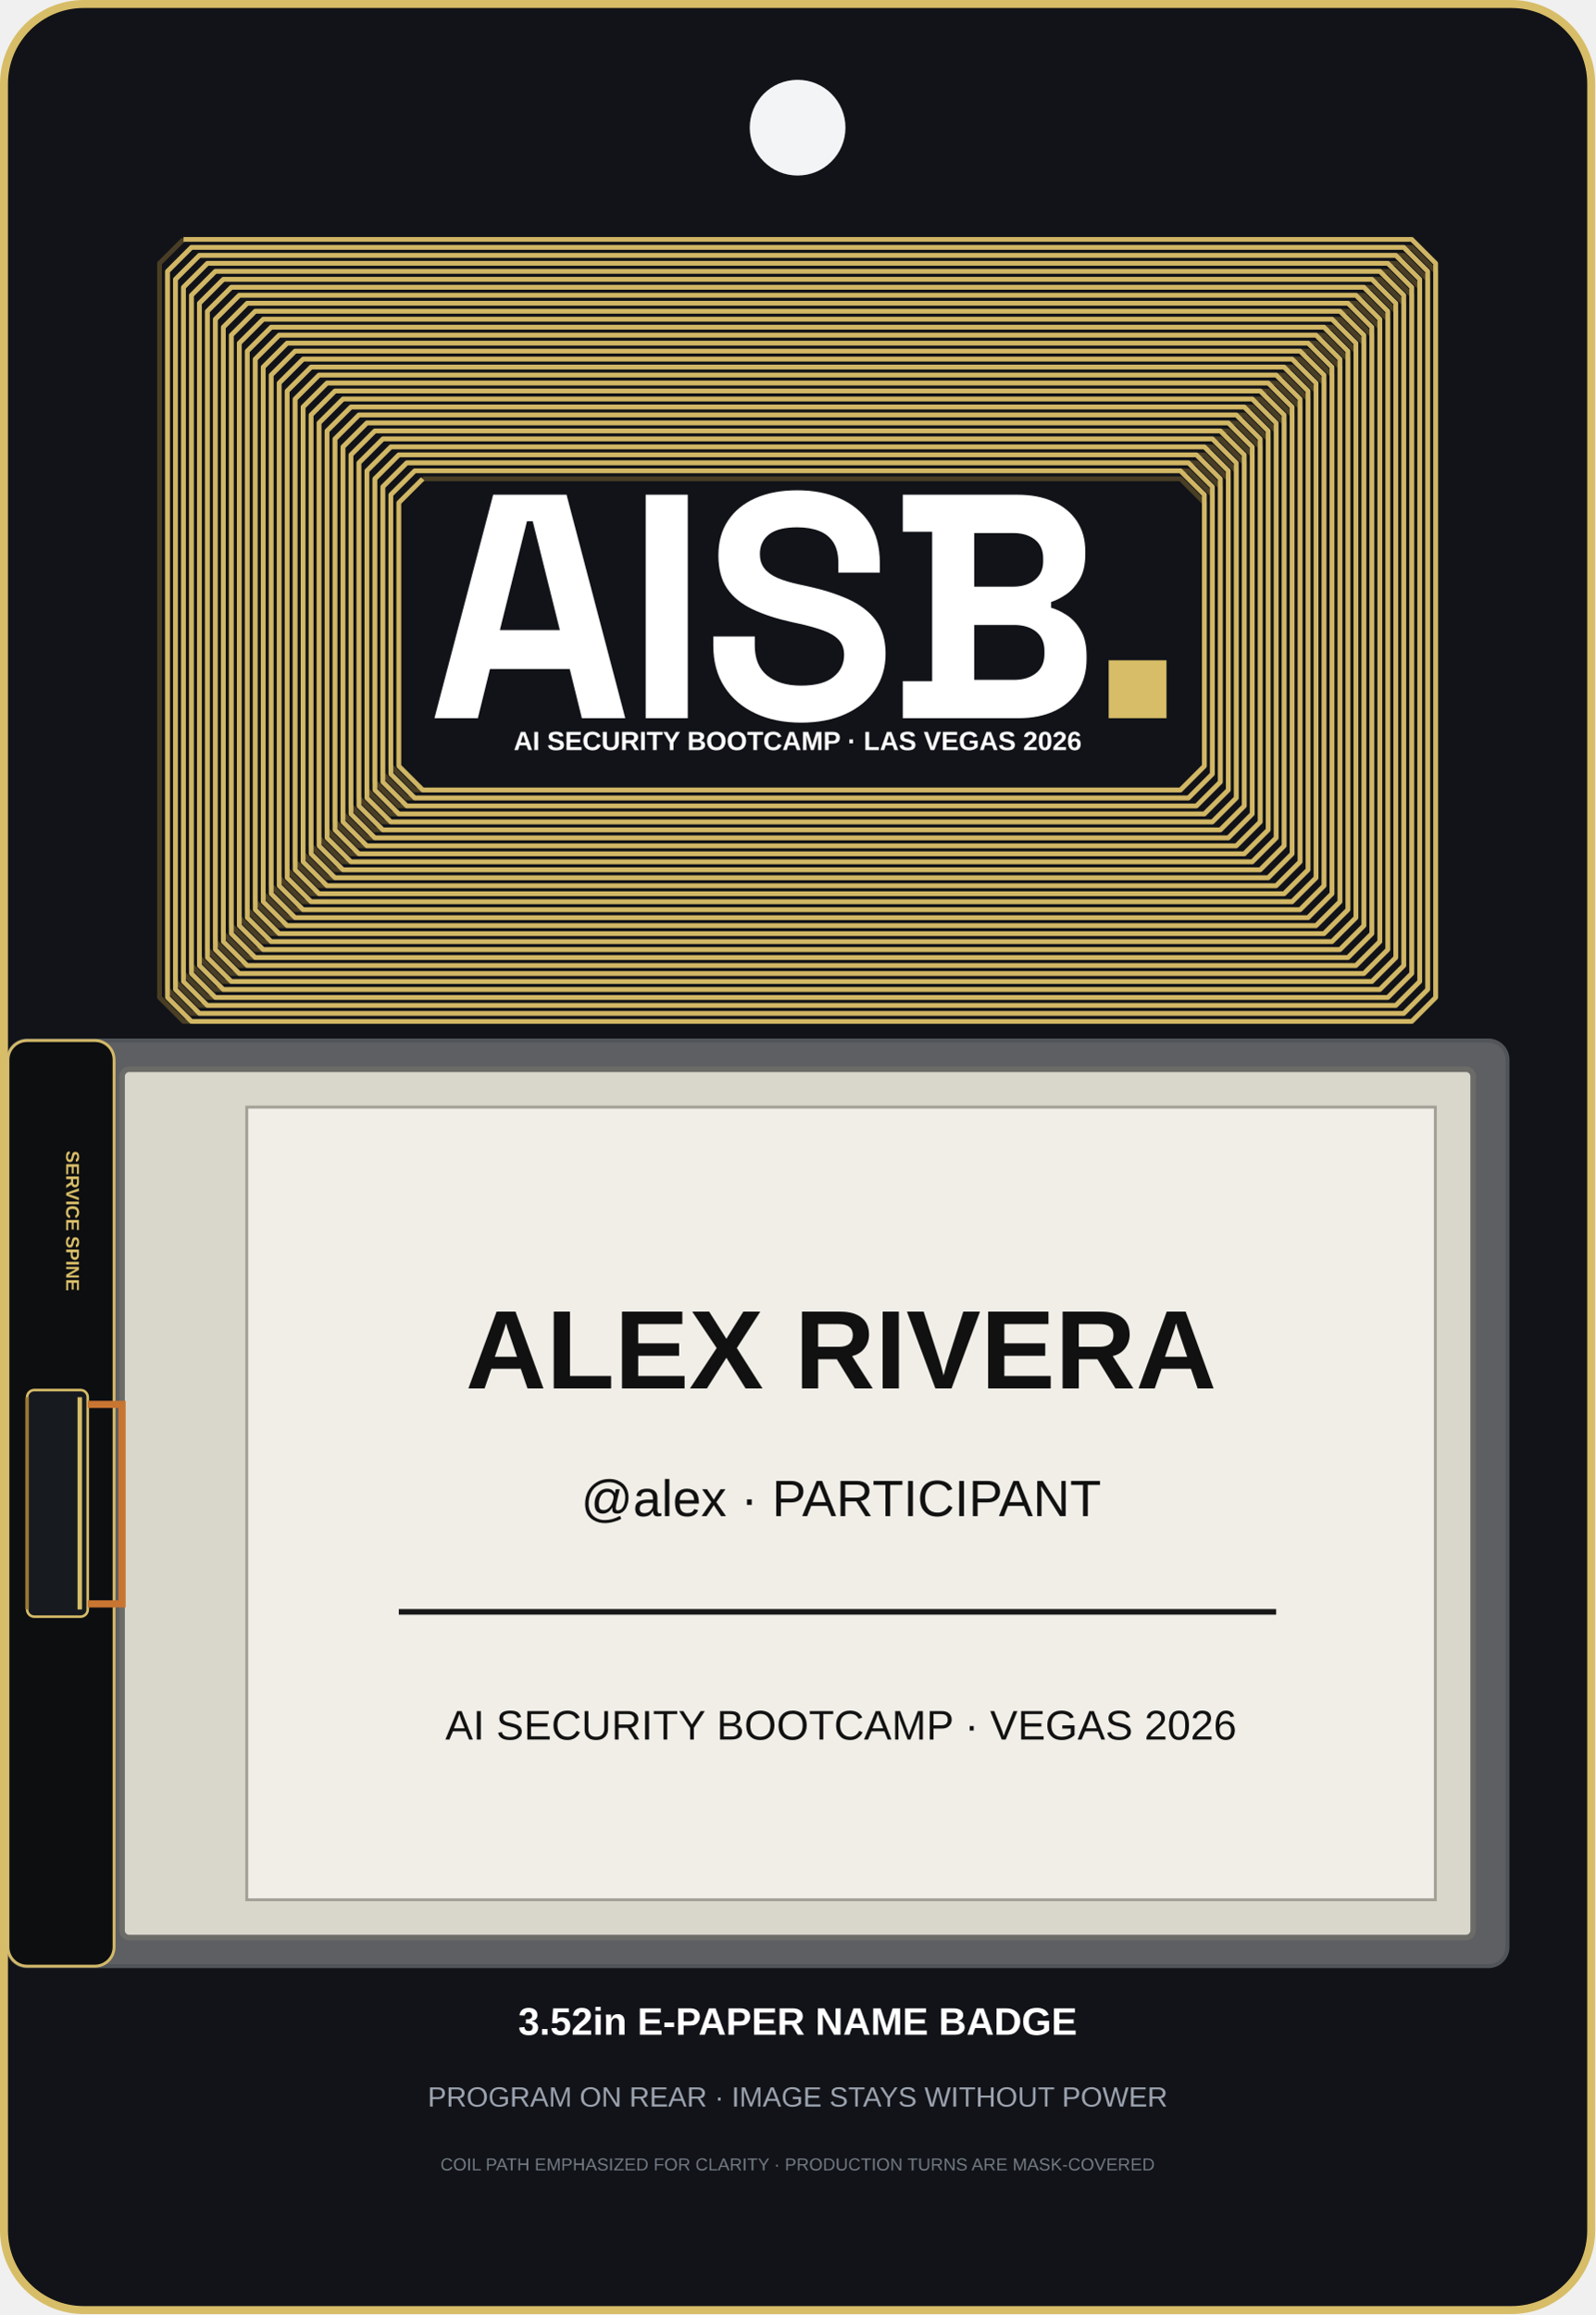
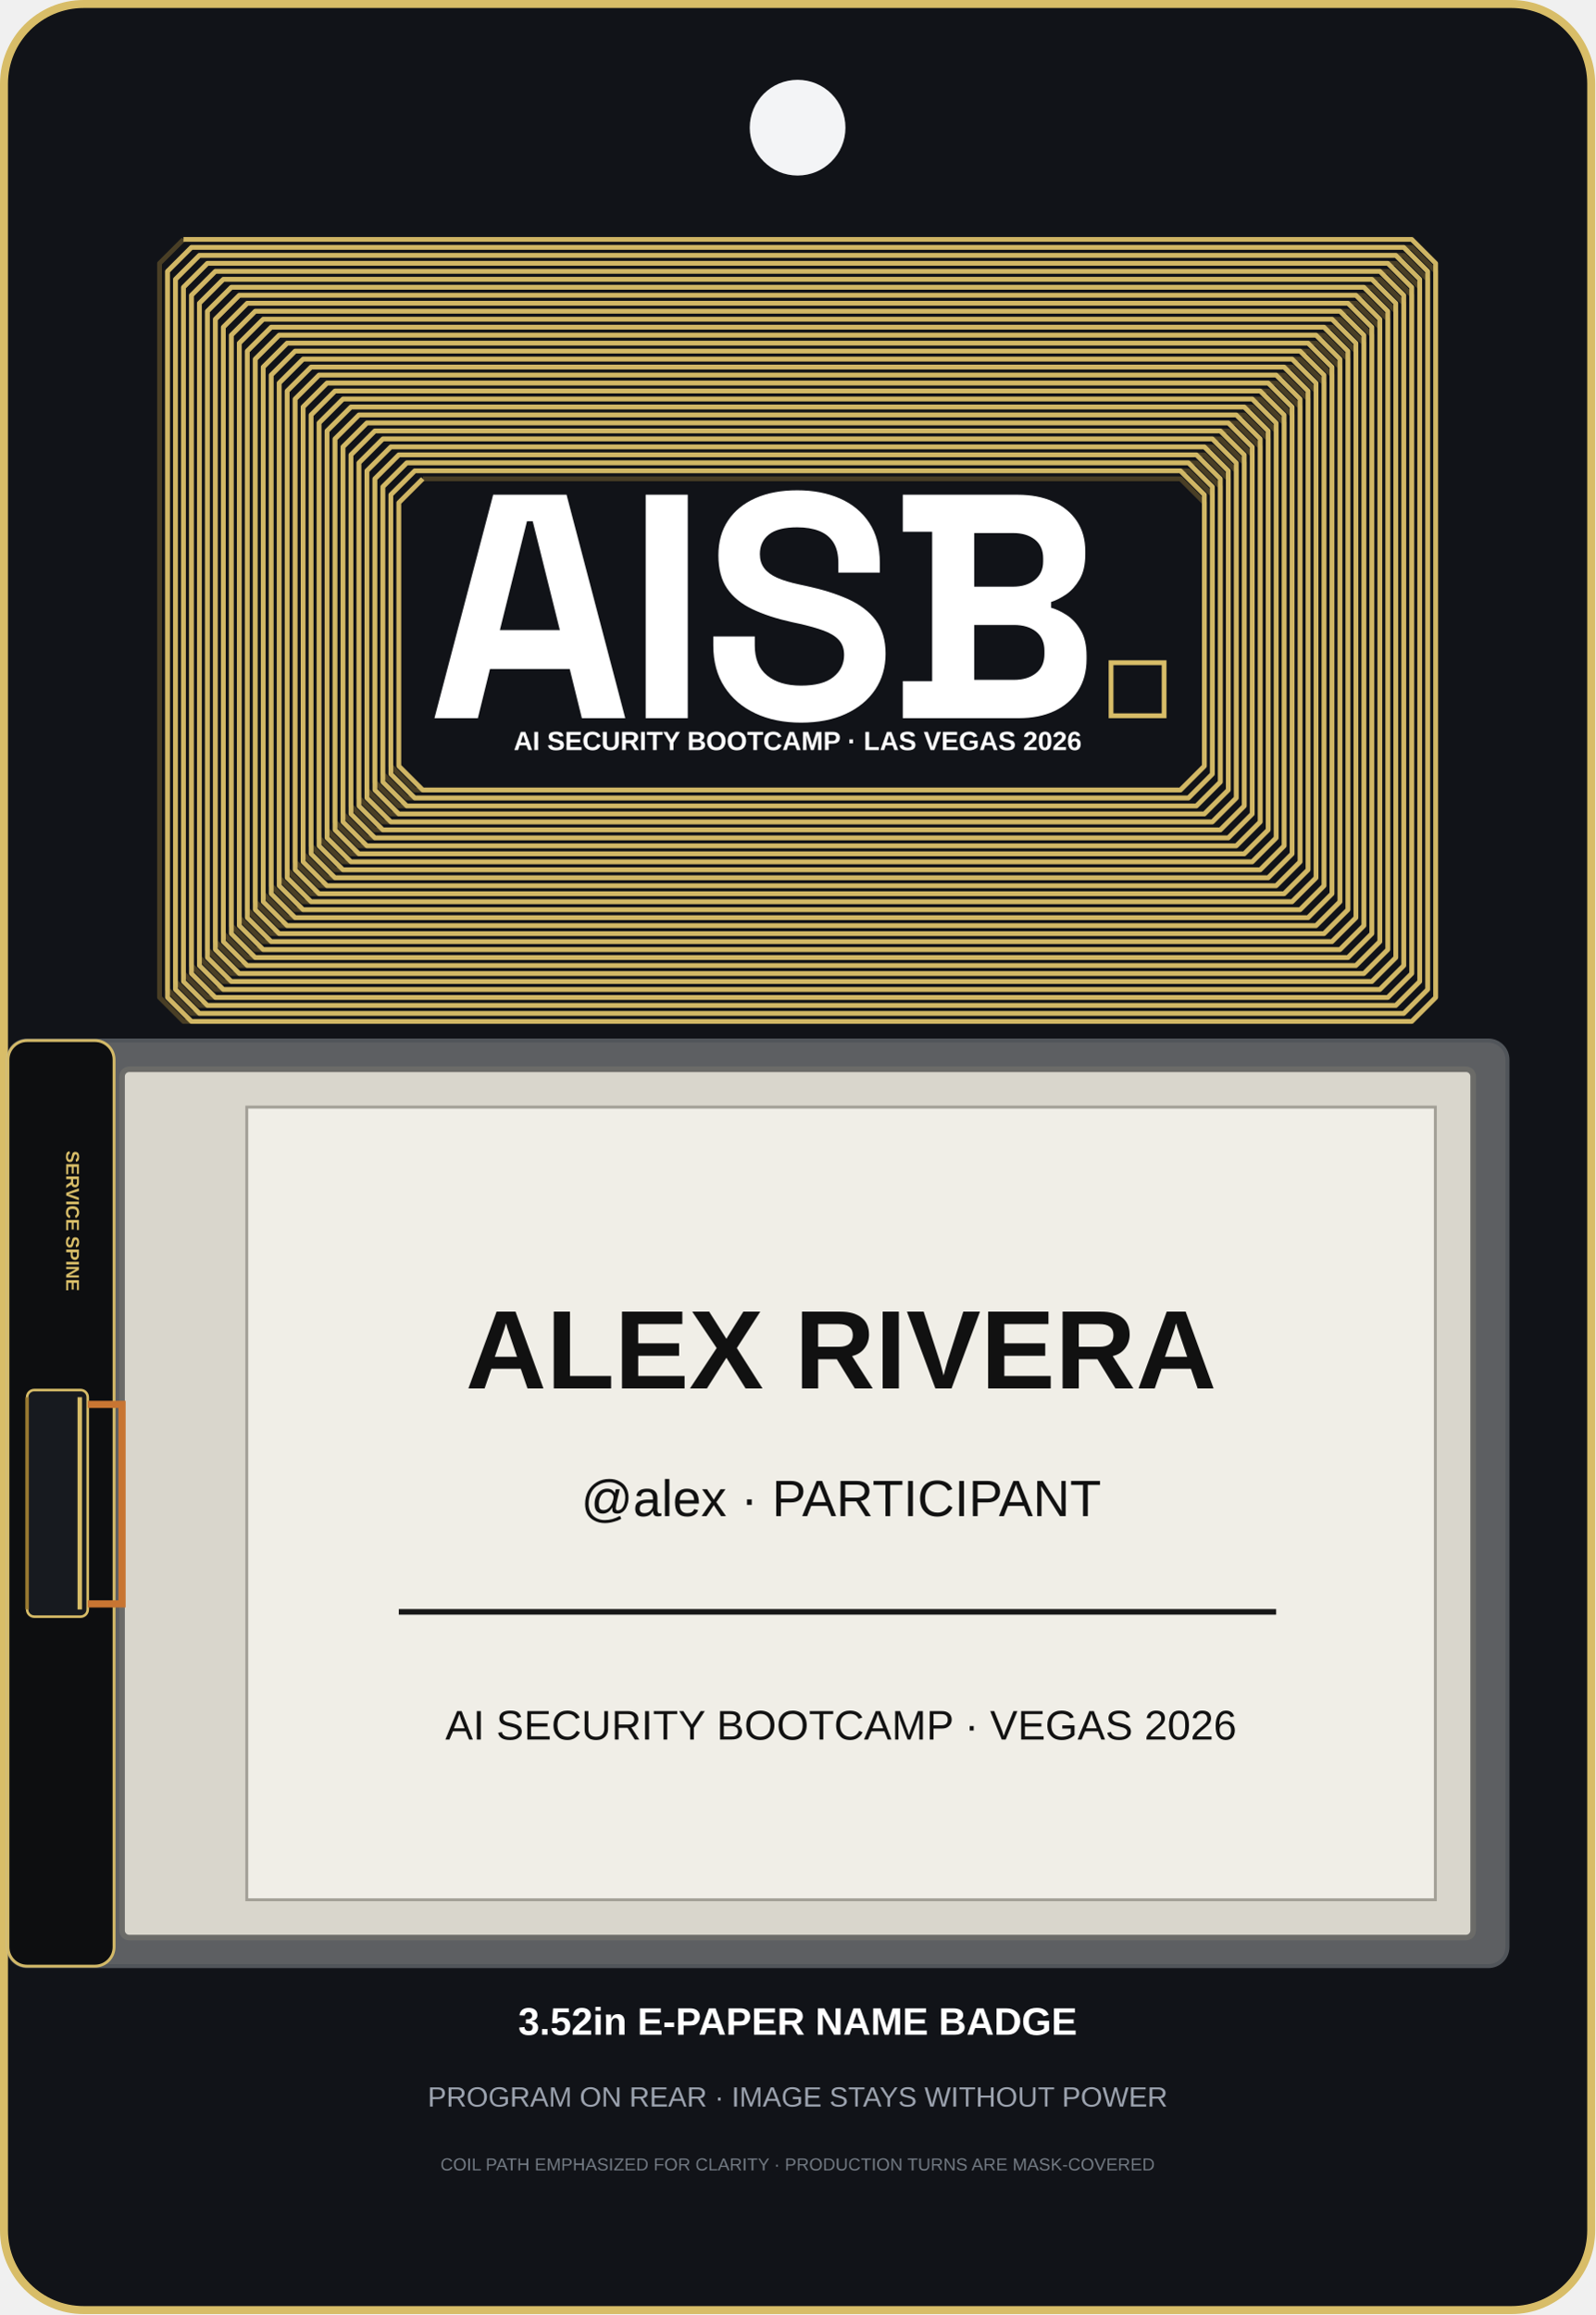
<svg xmlns="http://www.w3.org/2000/svg" viewBox="0 0 100 145" width="800" height="1160">
  <rect x="0.25" y="0.25" width="99.5" height="144.5" rx="5" fill="#111318" stroke="#d8bd68" stroke-width="0.5" />
  <circle cx="50" cy="8" r="3" fill="#f3f4f6" />
  <polyline points="26.5,30 74,30 75.5,31.5 75.5,48 74,49.5 26,49.5 24.5,48 24.5,31 26,29.5 74.5,29.5 76,31 76,48.5 74.5,50 25.5,50 24,48.5 24,30.5 25.5,29 75,29 76.5,30.5 76.5,49 75,50.5 25,50.5 23.5,49 23.5,30 25,28.5 75.5,28.5 77,30 77,49.5 75.5,51 24.5,51 23,49.5 23,29.5 24.5,28 76,28 77.5,29.5 77.5,50 76,51.5 24,51.5 22.5,50 22.5,29 24,27.5 76.5,27.5 78,29 78,50.5 76.5,52 23.5,52 22,50.5 22,28.5 23.5,27 77,27 78.5,28.5 78.5,51 77,52.5 23,52.5 21.5,51 21.5,28 23,26.5 77.5,26.5 79,28 79,51.5 77.5,53 22.5,53 21,51.5 21,27.5 22.5,26 78,26 79.5,27.5 79.5,52 78,53.5 22,53.5 20.5,52 20.5,27 22,25.5 78.5,25.5 80,27 80,52.5 78.5,54 21.5,54 20,52.5 20,26.5 21.5,25 79,25 80.5,26.5 80.5,53 79,54.5 21,54.5 19.5,53 19.5,26 21,24.5 79.5,24.5 81,26 81,53.5 79.5,55 20.5,55 19,53.5 19,25.5 20.5,24 80,24 81.5,25.5 81.5,54 80,55.5 20,55.5 18.5,54 18.5,25 20,23.5 80.5,23.5 82,25 82,54.5 80.5,56 19.5,56 18,54.5 18,24.5 19.5,23 81,23 82.5,24.5 82.5,55 81,56.5 19,56.5 17.5,55 17.5,24 19,22.5 81.5,22.5 83,24 83,55.5 81.5,57 18.5,57 17,55.5 17,23.5 18.5,22 82,22 83.5,23.5 83.5,56 82,57.5 18,57.5 16.5,56 16.5,23 18,21.5 82.5,21.5 84,23 84,56.5 82.5,58 17.5,58 16,56.5 16,22.5 17.5,21 83,21 84.5,22.5 84.5,57 83,58.5 17,58.5 15.5,57 15.5,22 17,20.5 83.5,20.5 85,22 85,57.5 83.5,59 16.5,59 15,57.5 15,21.5 16.5,20 84,20 85.5,21.5 85.5,58 84,59.5 16,59.5 14.5,58 14.5,21 16,19.5 84.5,19.5 86,21 86,58.5 84.5,60 15.5,60 14,58.5 14,20.5 15.5,19 85,19 86.5,20.5 86.5,59 85,60.5 15,60.5 13.5,59 13.5,20 15,18.5 85.5,18.5 87,20 87,59.5 85.5,61 14.5,61 13,59.5 13,19.5 14.5,18 86,18 87.5,19.5 87.5,60 86,61.5 14,61.5 12.5,60 12.5,19 14,17.5 86.5,17.5 88,19 88,60.5 86.5,62 13.5,62 12,60.5 12,18.5 13.5,17 87,17 88.5,18.5 88.5,61 87,62.5 13,62.5 11.5,61 11.5,18 13,16.5 87.5,16.5 89,18 89,61.5 87.5,63 12.5,63 11,61.5 11,17.5 12.5,16 88,16 89.5,17.5 89.5,62 88,63.5 12,63.5 10.5,62 10.5,17 12,15.5 88.5,15.5 90,17 90,62.5 88.5,64 11.5,64 10,62.5 10,16.5 11.5,15" fill="none" stroke="#8d7435" stroke-width="0.3" stroke-linejoin="round" opacity="0.45" />
  <polyline points="11.5,15 88.5,15 90,16.5 90,62.5 88.5,64 12,64 10.5,62.5 10.5,17 12,15.5 88,15.5 89.5,17 89.5,62 88,63.5 12.5,63.5 11,62 11,17.5 12.5,16 87.5,16 89,17.5 89,61.5 87.5,63 13,63 11.5,61.5 11.5,18 13,16.5 87,16.5 88.5,18 88.5,61 87,62.5 13.5,62.5 12,61 12,18.5 13.5,17 86.5,17 88,18.5 88,60.5 86.5,62 14,62 12.5,60.5 12.5,19 14,17.5 86,17.5 87.5,19 87.5,60 86,61.5 14.5,61.5 13,60 13,19.5 14.5,18 85.5,18 87,19.5 87,59.5 85.5,61 15,61 13.5,59.5 13.5,20 15,18.5 85,18.5 86.5,20 86.5,59 85,60.5 15.5,60.5 14,59 14,20.5 15.5,19 84.5,19 86,20.5 86,58.5 84.5,60 16,60 14.5,58.5 14.5,21 16,19.5 84,19.5 85.5,21 85.5,58 84,59.5 16.5,59.5 15,58 15,21.5 16.5,20 83.5,20 85,21.5 85,57.5 83.5,59 17,59 15.5,57.5 15.5,22 17,20.5 83,20.5 84.5,22 84.5,57 83,58.5 17.5,58.5 16,57 16,22.5 17.5,21 82.5,21 84,22.5 84,56.5 82.5,58 18,58 16.5,56.5 16.5,23 18,21.5 82,21.5 83.5,23 83.5,56 82,57.5 18.5,57.5 17,56 17,23.5 18.5,22 81.5,22 83,23.5 83,55.5 81.5,57 19,57 17.5,55.5 17.5,24 19,22.5 81,22.5 82.5,24 82.5,55 81,56.5 19.5,56.5 18,55 18,24.5 19.5,23 80.5,23 82,24.5 82,54.5 80.5,56 20,56 18.5,54.5 18.5,25 20,23.5 80,23.5 81.5,25 81.5,54 80,55.5 20.5,55.5 19,54 19,25.5 20.5,24 79.5,24 81,25.5 81,53.5 79.5,55 21,55 19.5,53.5 19.5,26 21,24.5 79,24.5 80.5,26 80.5,53 79,54.5 21.5,54.5 20,53 20,26.5 21.5,25 78.5,25 80,26.5 80,52.5 78.5,54 22,54 20.5,52.5 20.5,27 22,25.5 78,25.5 79.5,27 79.5,52 78,53.5 22.5,53.5 21,52 21,27.5 22.5,26 77.5,26 79,27.5 79,51.5 77.5,53 23,53 21.5,51.5 21.5,28 23,26.5 77,26.5 78.5,28 78.5,51 77,52.5 23.5,52.5 22,51 22,28.5 23.5,27 76.5,27 78,28.5 78,50.5 76.5,52 24,52 22.5,50.5 22.5,29 24,27.5 76,27.5 77.5,29 77.5,50 76,51.5 24.5,51.5 23,50 23,29.5 24.5,28 75.5,28 77,29.5 77,49.5 75.5,51 25,51 23.5,49.5 23.5,30 25,28.5 75,28.5 76.5,30 76.5,49 75,50.5 25.5,50.5 24,49 24,30.5 25.5,29 74.5,29 76,30.5 76,48.5 74.5,50 26,50 24.5,48.5 24.5,31 26,29.5 74,29.5 75.5,31 75.5,48 74,49.5 26.5,49.5 25,48 25,31.5 26.5,30" fill="none" stroke="#d8bd68" stroke-width="0.3" stroke-linejoin="round" opacity="0.95" />
  <svg x="26.875" y="30.72" width="46.25" height="14.56" viewBox="0 0 2312.5 728" preserveAspectRatio="xMidYMid meet">
    <g id="aisb-wordmark" transform="translate(0 714) scale(1 -1)" fill-rule="evenodd" clip-rule="evenodd">
      <path id="aisb-letters" fill="#ffffff" d="       M18 0L202 700L432 700L616 0L480 0L442 154L192 154L154 0Z       M223 276L411 276L326 617L308 617Z       M680 0L680 700L812 700L812 0Z       M1167 -14Q1086 -14 1024 15Q962 44 927 98Q892 152 892 228L892 256L1022 256L1022 228Q1022 165 1061 133.5Q1100 102 1167 102Q1235 102 1268.5 129Q1302 156 1302 198Q1302 227 1285.5 245Q1269 263 1237.5 274.5Q1206 286 1161 296L1138 301Q1066 317 1014.5 341.5Q963 366 935.5 406Q908 446 908 510Q908 574 938.5 619.5Q969 665 1024.5 689.5Q1080 714 1155 714Q1230 714 1288.5 688.5Q1347 663 1380.5 612.5Q1414 562 1414 486L1414 456L1284 456L1284 486Q1284 526 1268.5 550.5Q1253 575 1224 586.5Q1195 598 1155 598Q1095 598 1066.5 575.5Q1038 553 1038 514Q1038 488 1051.5 470Q1065 452 1092 440Q1119 428 1161 419L1184 414Q1259 398 1314.5 373Q1370 348 1401 307Q1432 266 1432 202Q1432 138 1399.5 89.5Q1367 41 1307.5 13.5Q1248 -14 1167 -14Z       M1486 0L1486 116L1578 116L1578 584L1486 584L1486 700L1846 700Q1910 700 1957.5 678.5Q2005 657 2031.5 617.5Q2058 578 2058 523L2058 513Q2058 465 2040 434.5Q2022 404 1997.5 387.5Q1973 371 1951 364L1951 346Q1973 340 1999 323.5Q2025 307 2043.5 276Q2062 245 2062 195L2062 185Q2062 127 2035 85.5Q2008 44 1960.5 22Q1913 0 1850 0Z       M1710 120L1834 120Q1877 120 1903.5 141Q1930 162 1930 201L1930 211Q1930 250 1904 271Q1878 292 1834 292L1710 292Z       M1710 412L1832 412Q1873 412 1899.5 433Q1926 454 1926 491L1926 501Q1926 539 1900 559.5Q1874 580 1832 580L1710 580Z" />
-       <path id="aisb-accent-square" fill="#d8bd68" d="M2131.25 0H2312.5V181.25H2131.25Z" />
+       <rect id="aisb-accent-square" x="2138.75" y="7.5" width="166.25" height="166.25" fill="none" stroke="#d8bd68" stroke-width="15" />
    </g>
  </svg>
  <text x="50" y="47" text-anchor="middle" fill="#ffffff" font-family="Arial,sans-serif" font-size="1.65" font-weight="700">AI SECURITY BOOTCAMP · LAS VEGAS 2026</text>
  <rect x="0.5" y="65.2" width="94" height="58" rx="1.2" fill="#d7d9da" opacity="0.38" stroke="#b9c0c5" stroke-width="0.25" />
  <rect x="7.65" y="67" width="84.7" height="54.41" rx="0.45" fill="#d9d6cc" stroke="#6b6b68" stroke-width="0.35" />
  <rect x="15.47" y="69.37" width="74.51" height="49.67" fill="#f0eee7" stroke="#a29f96" stroke-width="0.18" />
  <text x="52.725" y="87" text-anchor="middle" fill="#111111" font-family="Arial,sans-serif" font-size="7" font-weight="700">ALEX RIVERA</text>
  <text x="52.725" y="95" text-anchor="middle" fill="#111111" font-family="Arial,sans-serif" font-size="3.2">@alex · PARTICIPANT</text>
  <line x1="25" y1="101" x2="80" y2="101" stroke="#171717" stroke-width="0.35" />
  <text x="52.725" y="109" text-anchor="middle" fill="#111111" font-family="Arial,sans-serif" font-size="2.6">AI SECURITY BOOTCAMP · VEGAS 2026</text>
  <rect x="0.5" y="65.2" width="6.65" height="58" rx="1.2" fill="#090a0d" opacity="0.96" stroke="#d8bd68" stroke-width="0.18" />
  <rect x="1.7" y="87.1" width="3.8" height="14.2" rx="0.45" fill="#171a1f" stroke="#d8bd68" stroke-width="0.16" />
  <line x1="1.7" y1="87.55" x2="1.7" y2="100.85" stroke="#9a7a31" stroke-width="0.22" />
  <line x1="5" y1="87.55" x2="5" y2="100.85" stroke="#d8bd68" stroke-width="0.28" />
  <path d="M5.5 88 h2.15 v12.5 H5.5" fill="none" stroke="#c87532" stroke-width="0.45" />
  <text x="4.15" y="76.5" text-anchor="middle" fill="#d8bd68" font-family="Arial,sans-serif" font-size="1.15" font-weight="700" transform="rotate(90 4.15 76.5)">SERVICE SPINE</text>
  <text x="50" y="127.5" text-anchor="middle" fill="#ffffff" font-family="Arial,sans-serif" font-size="2.4" font-weight="700">3.52in E-PAPER NAME BADGE</text>
  <text x="50" y="132" text-anchor="middle" fill="#9ca3af" font-family="Arial,sans-serif" font-size="1.75">PROGRAM ON REAR · IMAGE STAYS WITHOUT POWER</text>
  <text x="50" y="136" text-anchor="middle" fill="#737b84" font-family="Arial,sans-serif" font-size="1.1">COIL PATH EMPHASIZED FOR CLARITY · PRODUCTION TURNS ARE MASK-COVERED</text>
</svg>
